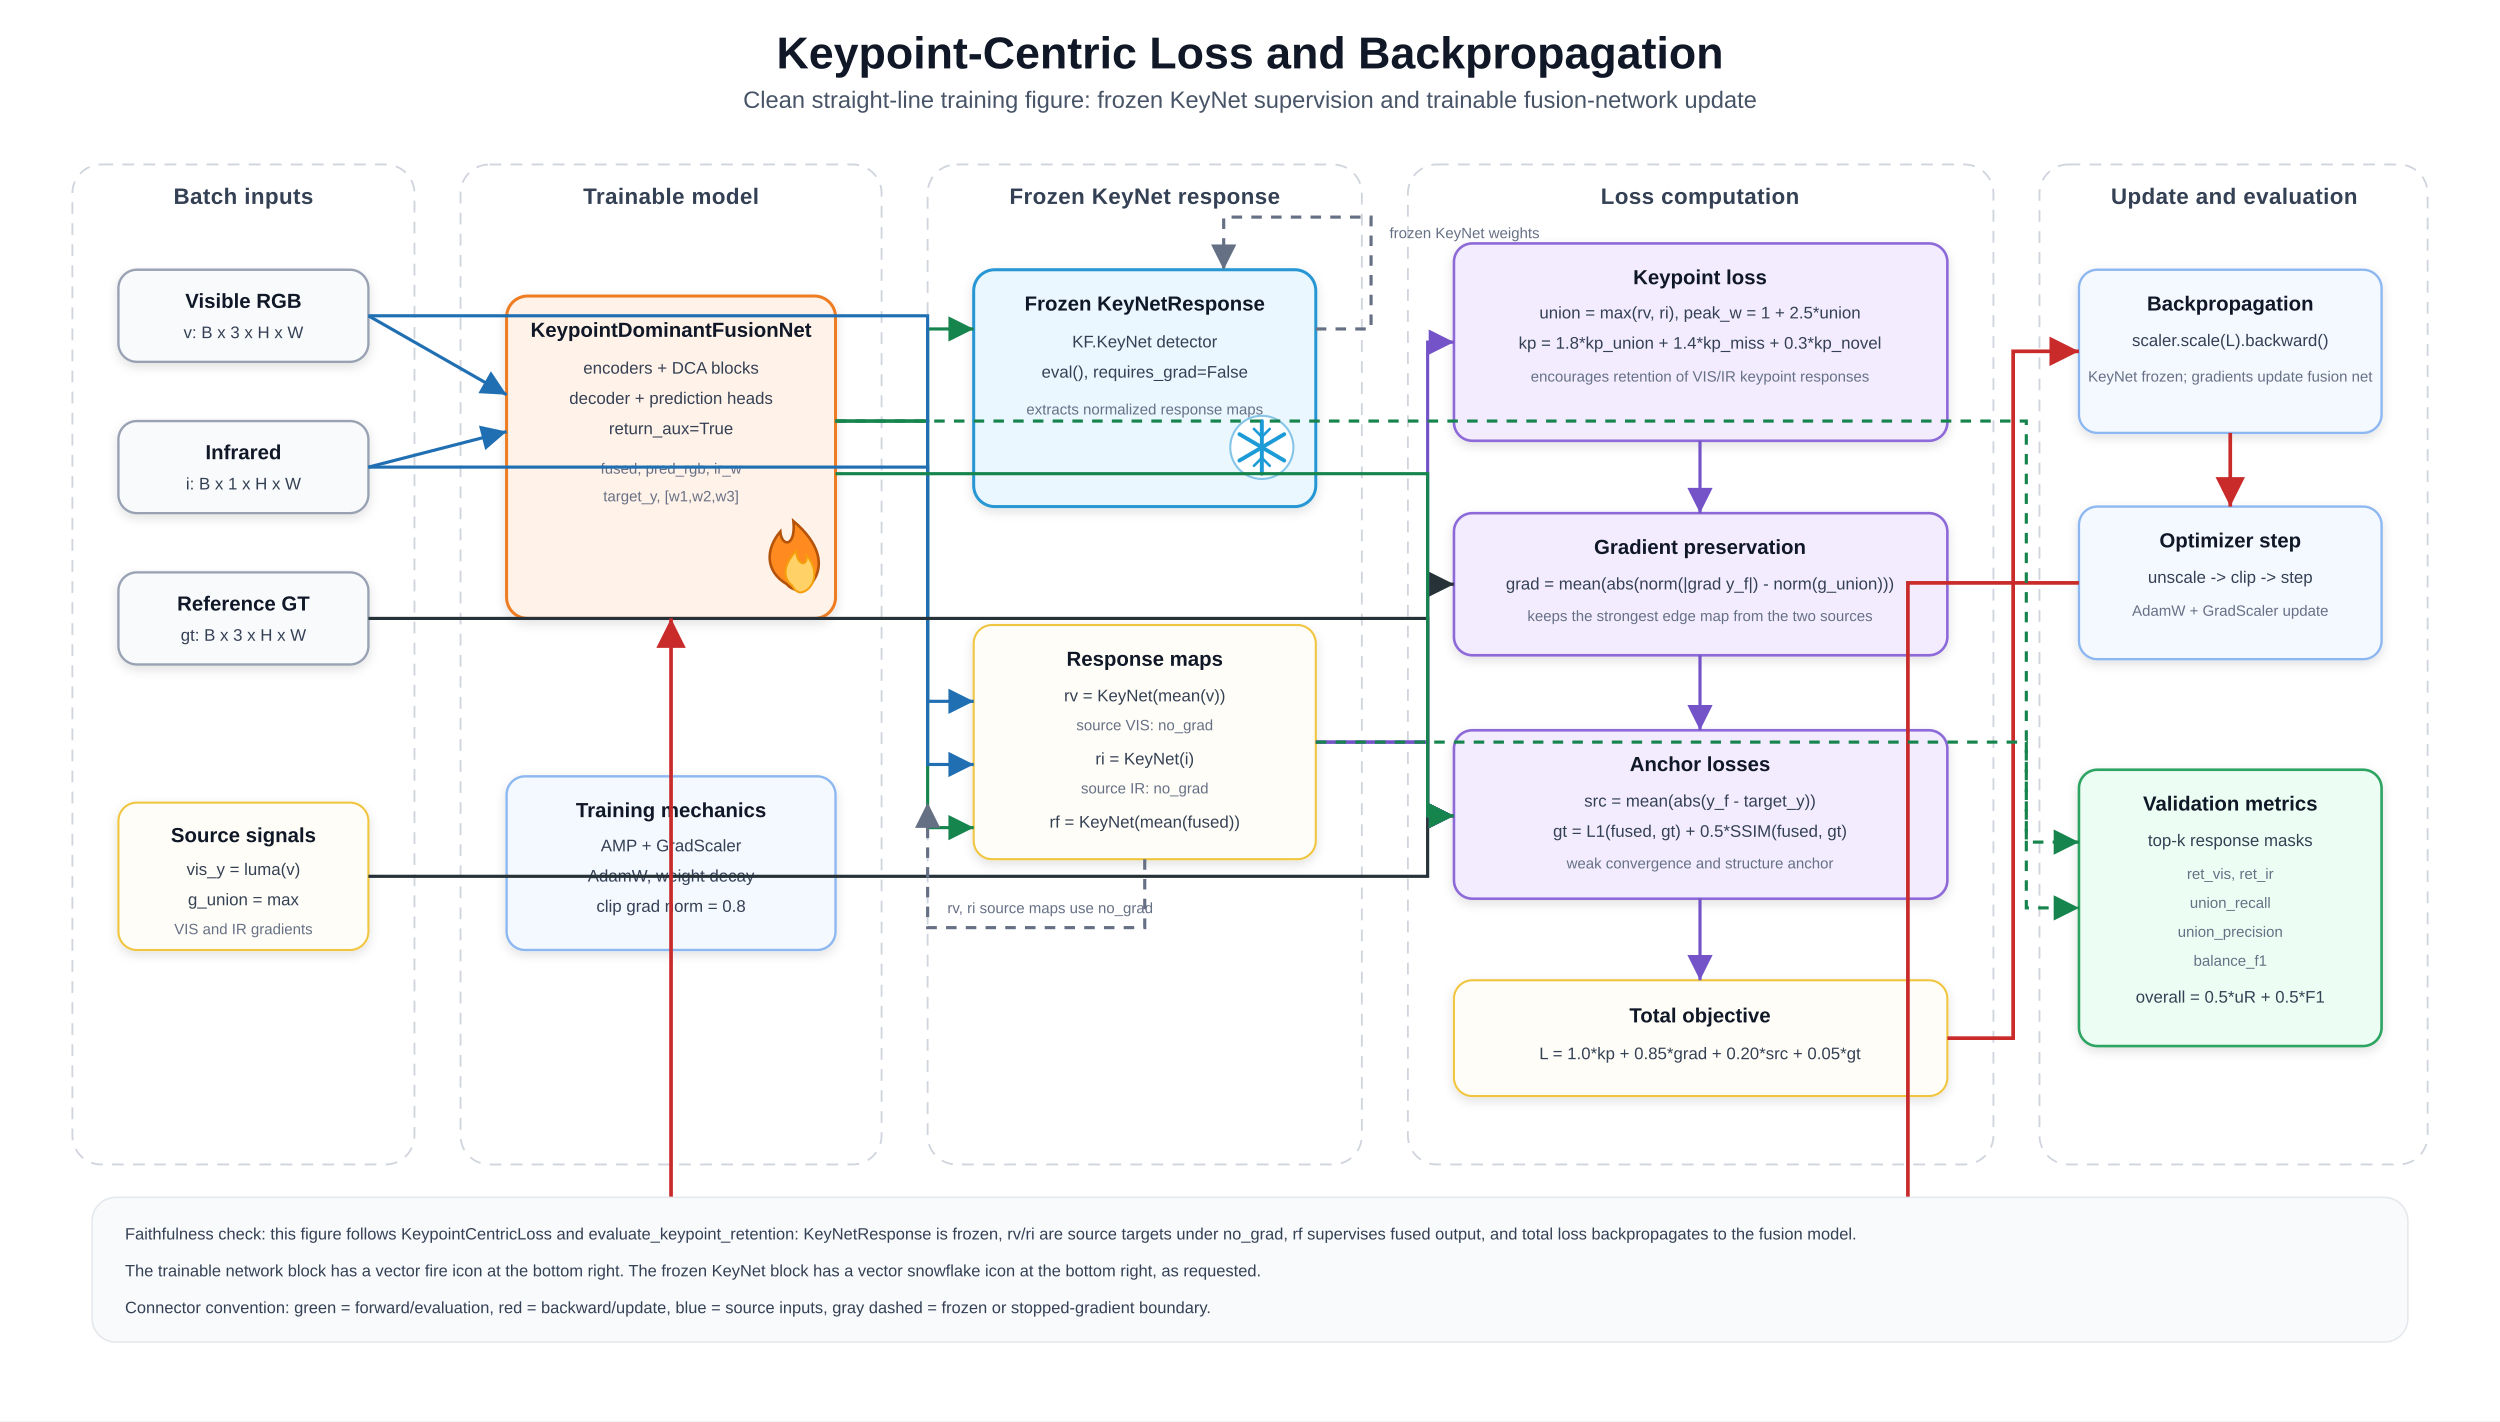
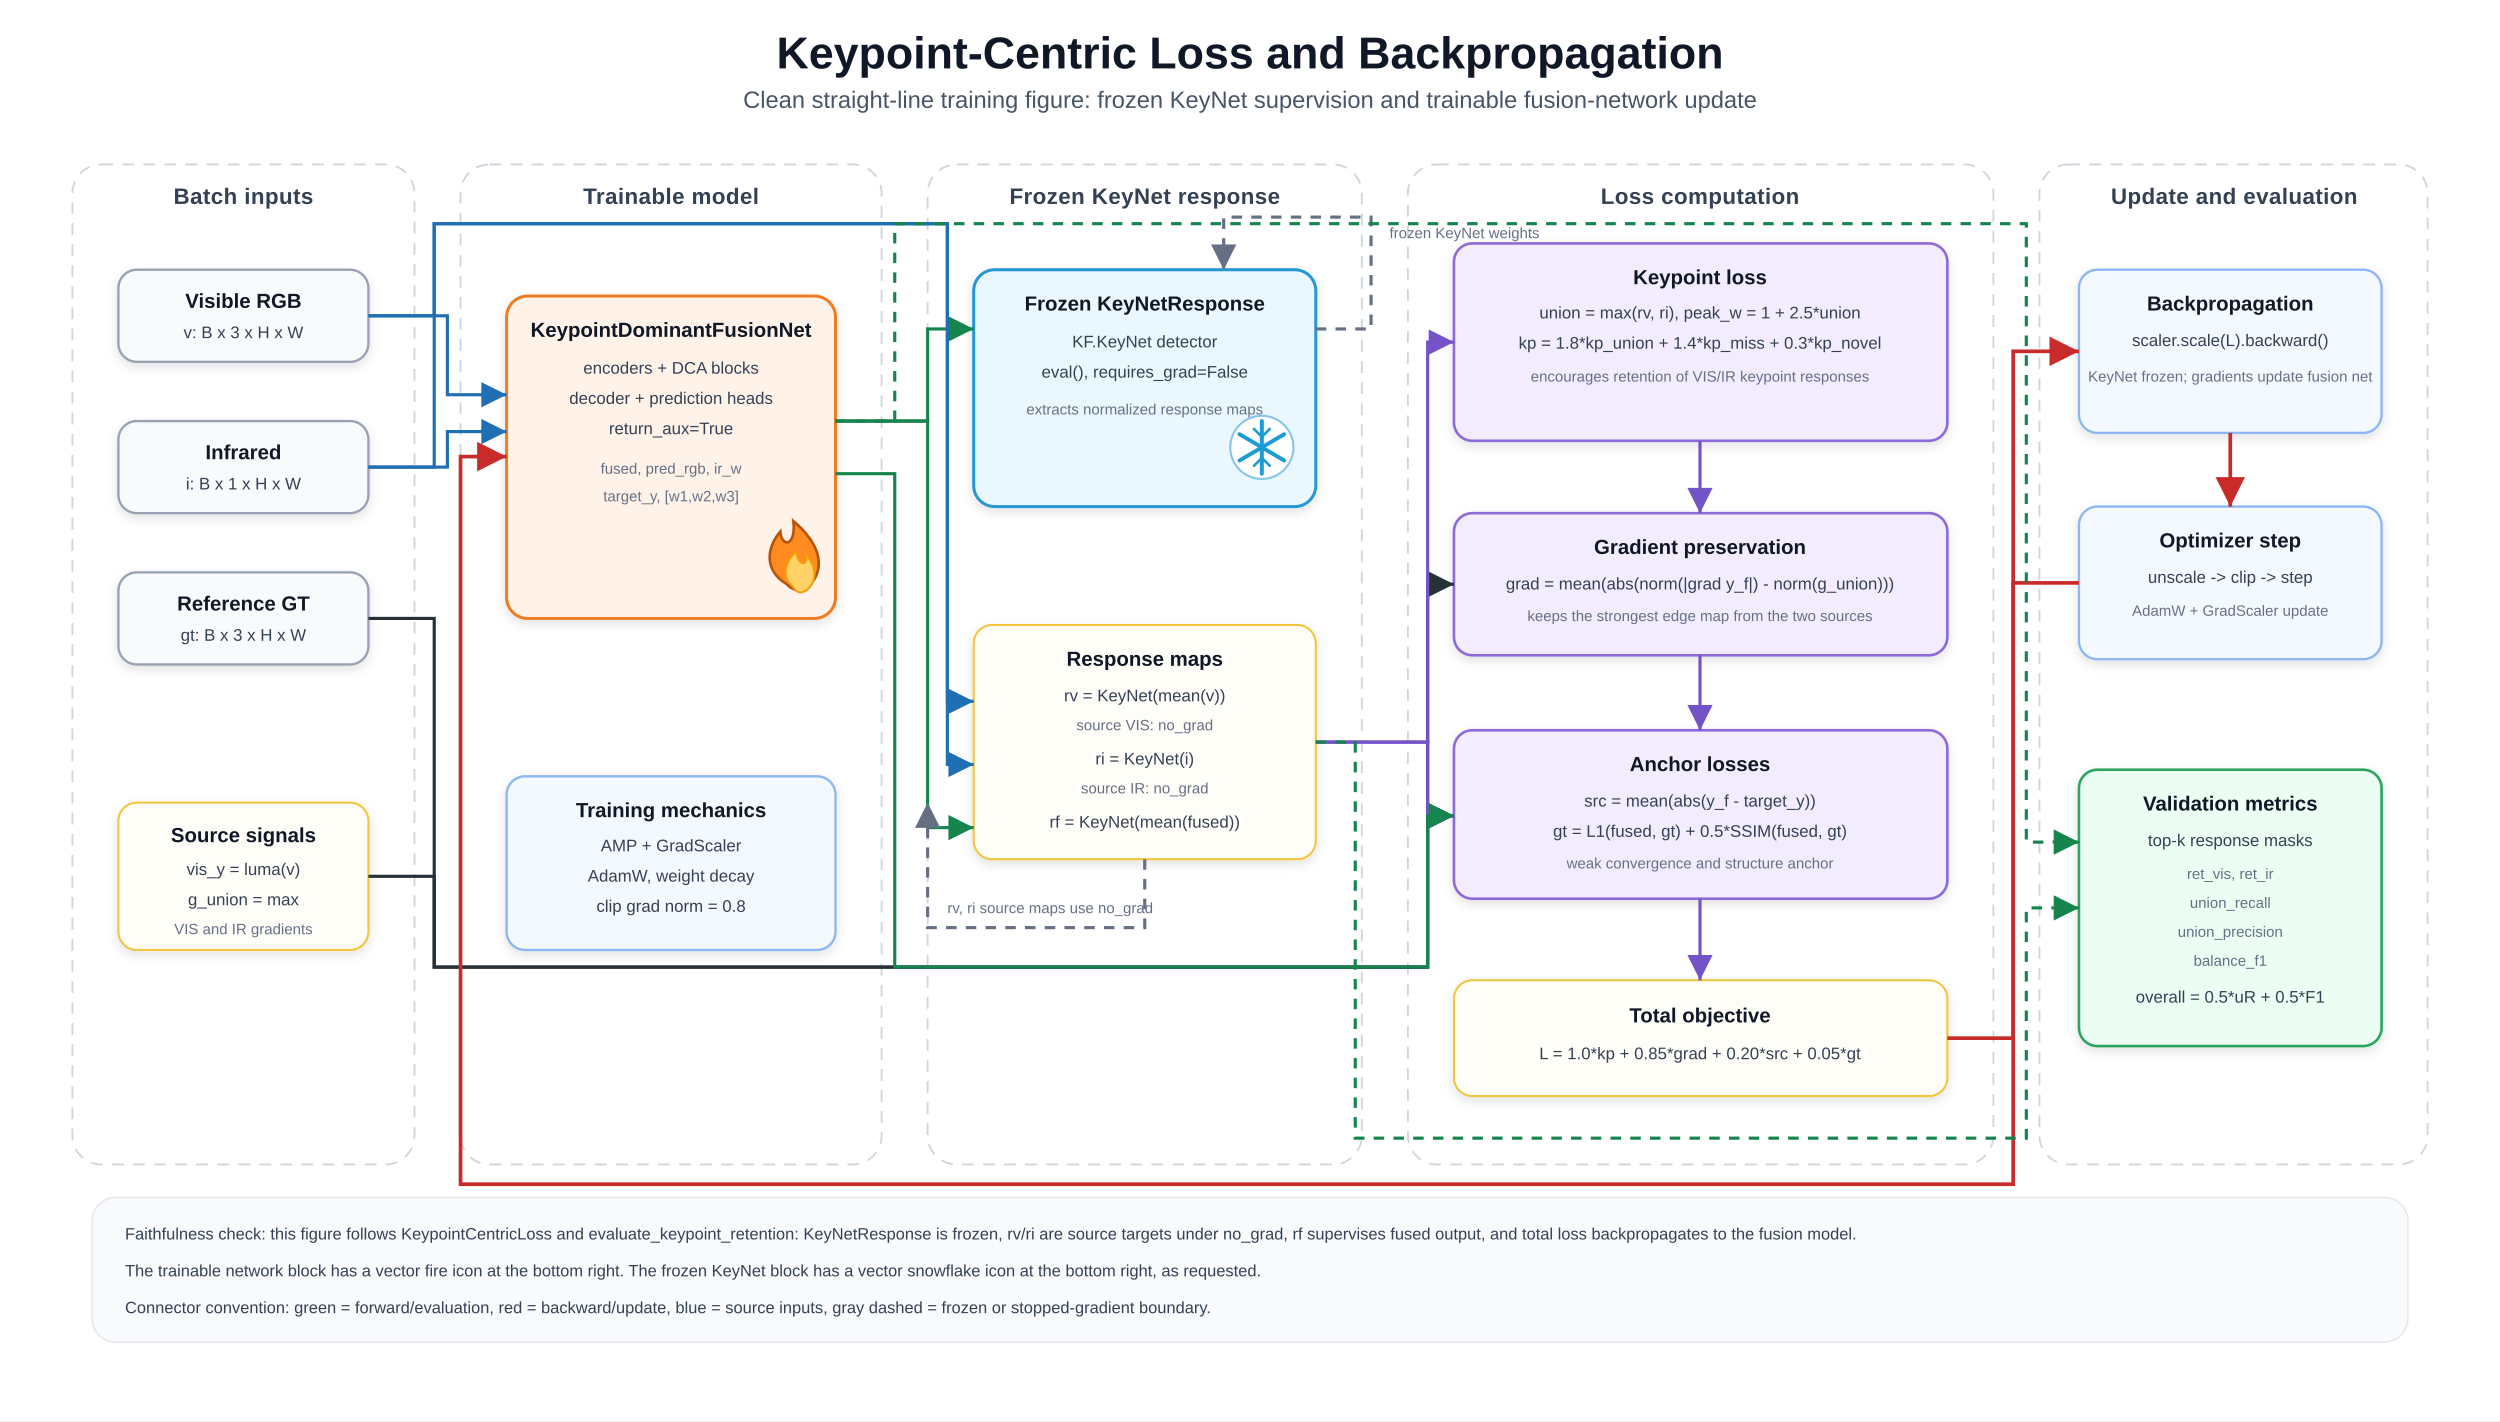
<svg xmlns="http://www.w3.org/2000/svg" width="1900" height="1080" viewBox="0 0 1900 1080" role="img" aria-labelledby="title desc">
  <defs>
    <marker id="arr" markerWidth="12" markerHeight="12" refX="10" refY="6" orient="auto" markerUnits="strokeWidth">
      <path d="M2,2 L10,6 L2,10 Z" fill="#263238" />
    </marker>
    <marker id="arrg" markerWidth="12" markerHeight="12" refX="10" refY="6" orient="auto" markerUnits="strokeWidth">
      <path d="M2,2 L10,6 L2,10 Z" fill="#16844d" />
    </marker>
    <marker id="arrr" markerWidth="12" markerHeight="12" refX="10" refY="6" orient="auto" markerUnits="strokeWidth">
      <path d="M2,2 L10,6 L2,10 Z" fill="#c92a2a" />
    </marker>
    <marker id="arrb" markerWidth="12" markerHeight="12" refX="10" refY="6" orient="auto" markerUnits="strokeWidth">
      <path d="M2,2 L10,6 L2,10 Z" fill="#1f6fb2" />
    </marker>
    <marker id="arrp" markerWidth="12" markerHeight="12" refX="10" refY="6" orient="auto" markerUnits="strokeWidth">
      <path d="M2,2 L10,6 L2,10 Z" fill="#7453c8" />
    </marker>
    <marker id="arrs" markerWidth="12" markerHeight="12" refX="10" refY="6" orient="auto" markerUnits="strokeWidth">
      <path d="M2,2 L10,6 L2,10 Z" fill="#667085" />
    </marker>
    <filter id="shadow" x="-8%" y="-8%" width="116%" height="124%">
      <feDropShadow dx="0" dy="3" stdDeviation="4" flood-color="#111827" flood-opacity="0.12" />
    </filter>
    <style>
      .bg{fill:#fff}.title{font:700 34px Arial,Helvetica,sans-serif;fill:#101828}.sub{font:18px Arial,Helvetica,sans-serif;fill:#475467}.sec{fill:none;stroke:#d0d5dd;stroke-width:1.4;stroke-dasharray:9 7;rx:22}.sect{font:700 17px Arial,Helvetica,sans-serif;fill:#344054;letter-spacing:.3px}.bt{font:700 15.5px Arial,Helvetica,sans-serif;fill:#101828}.txt{font:12.8px Arial,Helvetica,sans-serif;fill:#344054}.sm{font:11.4px Arial,Helvetica,sans-serif;fill:#667085}.input{fill:#f8fafc;stroke:#98a2b3;stroke-width:1.8;rx:14;filter:url(#shadow)}.train{fill:#fff2e8;stroke:#ee7c20;stroke-width:2.3;rx:16;filter:url(#shadow)}.frozen{fill:#eaf7ff;stroke:#2897d3;stroke-width:2.3;rx:16;filter:url(#shadow)}.loss{fill:#f3ecff;stroke:#8d6bd8;stroke-width:2;rx:14;filter:url(#shadow)}.metric{fill:#ecfdf3;stroke:#2fa463;stroke-width:2;rx:14;filter:url(#shadow)}.math{fill:#fffdf7;stroke:#f0c541;stroke-width:1.6;rx:14;filter:url(#shadow)}.opt{fill:#f4f8ff;stroke:#8db7f0;stroke-width:1.8;rx:14;filter:url(#shadow)}.line{fill:none;stroke:#263238;stroke-width:2.4;marker-end:url(#arr)}.green{stroke:#16844d;marker-end:url(#arrg)}.red{stroke:#c92a2a;marker-end:url(#arrr);stroke-width:2.8}.blue{stroke:#1f6fb2;marker-end:url(#arrb)}.purple{stroke:#7453c8;marker-end:url(#arrp)}.stop{stroke:#667085;marker-end:url(#arrs);stroke-dasharray:8 7}.dash{stroke-dasharray:8 7}.thin{stroke-width:1.9}.legend{font:12.5px Arial,Helvetica,sans-serif;fill:#344054}.icon{stroke-linecap:round;stroke-linejoin:round}
    </style>
  </defs>
  <rect class="bg" width="1900" height="1080" />
  <text class="title" x="950" y="52" text-anchor="middle">Keypoint-Centric Loss and Backpropagation</text>
  <text class="sub" x="950" y="82" text-anchor="middle">Clean straight-line training figure: frozen KeyNet supervision and trainable fusion-network update</text>
  <rect class="sec" x="55" y="125" width="260" height="760" rx="22" />
  <text class="sect" x="185" y="155" text-anchor="middle">Batch inputs</text>
  <rect class="sec" x="350" y="125" width="320" height="760" rx="22" />
  <text class="sect" x="510" y="155" text-anchor="middle">Trainable model</text>
  <rect class="sec" x="705" y="125" width="330" height="760" rx="22" />
  <text class="sect" x="870" y="155" text-anchor="middle">Frozen KeyNet response</text>
  <rect class="sec" x="1070" y="125" width="445" height="760" rx="22" />
  <text class="sect" x="1292" y="155" text-anchor="middle">Loss computation</text>
  <rect class="sec" x="1550" y="125" width="295" height="760" rx="22" />
  <text class="sect" x="1698" y="155" text-anchor="middle">Update and evaluation</text>
  <rect class="input" x="90" y="205" width="190" height="70" />
  <text class="bt" x="185" y="234" text-anchor="middle">Visible RGB</text>
  <text class="txt" x="185" y="257" text-anchor="middle">v: B x 3 x H x W</text>
  <rect class="input" x="90" y="320" width="190" height="70" />
  <text class="bt" x="185" y="349" text-anchor="middle">Infrared</text>
  <text class="txt" x="185" y="372" text-anchor="middle">i: B x 1 x H x W</text>
  <rect class="input" x="90" y="435" width="190" height="70" />
  <text class="bt" x="185" y="464" text-anchor="middle">Reference GT</text>
  <text class="txt" x="185" y="487" text-anchor="middle">gt: B x 3 x H x W</text>
  <rect class="math" x="90" y="610" width="190" height="112" />
  <text class="bt" x="185" y="640" text-anchor="middle">Source signals</text>
  <text class="txt" x="185" y="665" text-anchor="middle">vis_y = luma(v)</text>
  <text class="txt" x="185" y="688" text-anchor="middle">g_union = max</text>
  <text class="sm" x="185" y="710" text-anchor="middle">VIS and IR gradients</text>
  <rect class="train" x="385" y="225" width="250" height="245" />
  <text class="bt" x="510" y="256" text-anchor="middle">KeypointDominantFusionNet</text>
  <text class="txt" x="510" y="284" text-anchor="middle">encoders + DCA blocks</text>
  <text class="txt" x="510" y="307" text-anchor="middle">decoder + prediction heads</text>
  <text class="txt" x="510" y="330" text-anchor="middle">return_aux=True</text>
  <text class="sm" x="510" y="360" text-anchor="middle">fused, pred_rgb, ir_w</text>
  <text class="sm" x="510" y="381" text-anchor="middle">target_y, [w1,w2,w3]</text>
  <g transform="translate(574,392)">
    <path d="M24 52 C7 42 8 25 19 12 C20 24 31 24 29 4 C49 21 53 38 43 51 C38 58 29 58 24 52 Z" fill="#ff8a1f" stroke="#b45309" stroke-width="2" />
    <path d="M28 53 C20 47 22 36 31 27 C32 38 40 39 39 30 C49 42 45 55 36 58 C33 59 30 57 28 53 Z" fill="#ffd166" stroke="#f59e0b" stroke-width="1.5" />
  </g>
  <rect class="opt" x="385" y="590" width="250" height="132" />
  <text class="bt" x="510" y="621" text-anchor="middle">Training mechanics</text>
  <text class="txt" x="510" y="647" text-anchor="middle">AMP + GradScaler</text>
  <text class="txt" x="510" y="670" text-anchor="middle">AdamW, weight decay</text>
  <text class="txt" x="510" y="693" text-anchor="middle">clip grad norm = 0.8</text>
  <rect class="frozen" x="740" y="205" width="260" height="180" />
  <text class="bt" x="870" y="236" text-anchor="middle">Frozen KeyNetResponse</text>
  <text class="txt" x="870" y="264" text-anchor="middle">KF.KeyNet detector</text>
  <text class="txt" x="870" y="287" text-anchor="middle">eval(), requires_grad=False</text>
  <text class="sm" x="870" y="315" text-anchor="middle">extracts normalized response maps</text>
  <g transform="translate(933,314)">
    <circle cx="26" cy="26" r="24" fill="#fff" stroke="#86c5e8" stroke-width="1.6" />
    <line class="icon" x1="26" y1="6" x2="26" y2="46" stroke="#1d9bd7" stroke-width="3" />
    <line class="icon" x1="9" y1="16" x2="43" y2="36" stroke="#1d9bd7" stroke-width="3" />
    <line class="icon" x1="9" y1="36" x2="43" y2="16" stroke="#1d9bd7" stroke-width="3" />
    <line class="icon" x1="20" y1="12" x2="26" y2="18" stroke="#1d9bd7" stroke-width="2" />
    <line class="icon" x1="32" y1="12" x2="26" y2="18" stroke="#1d9bd7" stroke-width="2" />
    <line class="icon" x1="20" y1="40" x2="26" y2="34" stroke="#1d9bd7" stroke-width="2" />
    <line class="icon" x1="32" y1="40" x2="26" y2="34" stroke="#1d9bd7" stroke-width="2" />
  </g>
  <rect class="math" x="740" y="475" width="260" height="178" />
  <text class="bt" x="870" y="506" text-anchor="middle">Response maps</text>
  <text class="txt" x="870" y="533" text-anchor="middle">rv = KeyNet(mean(v))</text>
  <text class="sm" x="870" y="555" text-anchor="middle">source VIS: no_grad</text>
  <text class="txt" x="870" y="581" text-anchor="middle">ri = KeyNet(i)</text>
  <text class="sm" x="870" y="603" text-anchor="middle">source IR: no_grad</text>
  <text class="txt" x="870" y="629" text-anchor="middle">rf = KeyNet(mean(fused))</text>
  <rect class="loss" x="1105" y="185" width="375" height="150" />
  <text class="bt" x="1292" y="216" text-anchor="middle">Keypoint loss</text>
  <text class="txt" x="1292" y="242" text-anchor="middle">union = max(rv, ri), peak_w = 1 + 2.5*union</text>
  <text class="txt" x="1292" y="265" text-anchor="middle">kp = 1.8*kp_union + 1.4*kp_miss + 0.3*kp_novel</text>
  <text class="sm" x="1292" y="290" text-anchor="middle">encourages retention of VIS/IR keypoint responses</text>
  <rect class="loss" x="1105" y="390" width="375" height="108" />
  <text class="bt" x="1292" y="421" text-anchor="middle">Gradient preservation</text>
  <text class="txt" x="1292" y="448" text-anchor="middle">grad = mean(abs(norm(|grad y_f|) - norm(g_union)))</text>
  <text class="sm" x="1292" y="472" text-anchor="middle">keeps the strongest edge map from the two sources</text>
  <rect class="loss" x="1105" y="555" width="375" height="128" />
  <text class="bt" x="1292" y="586" text-anchor="middle">Anchor losses</text>
  <text class="txt" x="1292" y="613" text-anchor="middle">src = mean(abs(y_f - target_y))</text>
  <text class="txt" x="1292" y="636" text-anchor="middle">gt = L1(fused, gt) + 0.5*SSIM(fused, gt)</text>
  <text class="sm" x="1292" y="660" text-anchor="middle">weak convergence and structure anchor</text>
  <rect class="math" x="1105" y="745" width="375" height="88" />
  <text class="bt" x="1292" y="777" text-anchor="middle">Total objective</text>
  <text class="txt" x="1292" y="805" text-anchor="middle">L = 1.0*kp + 0.85*grad + 0.20*src + 0.05*gt</text>
  <rect class="opt" x="1580" y="205" width="230" height="124" />
  <text class="bt" x="1695" y="236" text-anchor="middle">Backpropagation</text>
  <text class="txt" x="1695" y="263" text-anchor="middle">scaler.scale(L).backward()</text>
  <text class="sm" x="1695" y="290" text-anchor="middle">KeyNet frozen; gradients update fusion net</text>
  <rect class="opt" x="1580" y="385" width="230" height="116" />
  <text class="bt" x="1695" y="416" text-anchor="middle">Optimizer step</text>
  <text class="txt" x="1695" y="443" text-anchor="middle">unscale -&gt; clip -&gt; step</text>
  <text class="sm" x="1695" y="468" text-anchor="middle">AdamW + GradScaler update</text>
  <rect class="metric" x="1580" y="585" width="230" height="210" />
  <text class="bt" x="1695" y="616" text-anchor="middle">Validation metrics</text>
  <text class="txt" x="1695" y="643" text-anchor="middle">top-k response masks</text>
  <text class="sm" x="1695" y="668" text-anchor="middle">ret_vis, ret_ir</text>
  <text class="sm" x="1695" y="690" text-anchor="middle">union_recall</text>
  <text class="sm" x="1695" y="712" text-anchor="middle">union_precision</text>
  <text class="sm" x="1695" y="734" text-anchor="middle">balance_f1</text>
  <text class="txt" x="1695" y="762" text-anchor="middle">overall = 0.5*uR + 0.5*F1</text>
-   <path class="line blue" d="M280 240 L385 300" />
-   <path class="line blue" d="M280 355 L385 328" />
+   <path class="line blue" d="M280 240 L340 240 L340 300 L385 300" />
+   <path class="line blue" d="M280 355 L340 355 L340 328 L385 328" />
  <path class="line green" d="M635 320 L705 320 L705 250 L740 250" />
  <path class="line green" d="M635 320 L705 320 L705 629 L740 629" />
-   <path class="line blue" d="M280 240 L705 240 L705 533 L740 533" />
-   <path class="line blue" d="M280 355 L705 355 L705 581 L740 581" />
-   <path class="line" d="M280 470 L1085 470 L1085 620 L1105 620" />
-   <path class="line" d="M280 666 L1085 666 L1085 444 L1105 444" />
+   <path class="line blue" d="M280 240 L330 240 L330 170 L720 170 L720 533 L740 533" />
+   <path class="line blue" d="M280 355 L330 355 L330 170 L720 170 L720 581 L740 581" />
+   <path class="line" d="M280 470 L330 470 L330 735 L1085 735 L1085 620 L1105 620" />
+   <path class="line" d="M280 666 L330 666 L330 735 L1085 735 L1085 444 L1105 444" />
  <path class="line purple" d="M1000 564 L1085 564 L1085 260 L1105 260" />
  <path class="line purple" d="M1000 564 L1085 564 L1085 620 L1105 620" />
-   <path class="line green" d="M635 360 L1085 360 L1085 620 L1105 620" />
+   <path class="line green" d="M635 360 L680 360 L680 735 L1085 735 L1085 620 L1105 620" />
  <path class="line purple" d="M1292 335 L1292 390" />
  <path class="line purple" d="M1292 498 L1292 555" />
  <path class="line purple" d="M1292 683 L1292 745" />
  <path class="line red" d="M1480 789 L1530 789 L1530 267 L1580 267" />
  <path class="line red" d="M1695 329 L1695 385" />
-   <path class="line red" d="M1580 443 L1450 443 L1450 925 L510 925 L510 470" />
+   <path class="line red" d="M1580 443 L1530 443 L1530 900 L350 900 L350 347 L385 347" />
  <text class="sm" x="978" y="946" text-anchor="middle" fill="#c92a2a">optimizer update flows only to KeypointDominantFusionNet parameters</text>
  <path class="line stop" d="M1000 250 L1042 250 L1042 165 L930 165 L930 205" />
  <text class="sm" x="1056" y="181" fill="#667085">frozen KeyNet weights</text>
  <path class="line stop" d="M870 653 L870 705 L705 705 L705 610" />
  <text class="sm" x="720" y="694" fill="#667085">rv, ri source maps use no_grad</text>
-   <path class="line green dash" d="M1000 564 L1540 564 L1540 690 L1580 690" />
-   <path class="line green dash" d="M635 320 L1540 320 L1540 640 L1580 640" />
+   <path class="line green dash" d="M1000 564 L1030 564 L1030 865 L1540 865 L1540 690 L1580 690" />
+   <path class="line green dash" d="M635 320 L680 320 L680 170 L1540 170 L1540 640 L1580 640" />
  <rect x="70" y="910" width="1760" height="110" rx="18" fill="#f8fafc" stroke="#e4e7ec" stroke-width="1.2" />
  <text class="legend" x="95" y="942">Faithfulness check: this figure follows KeypointCentricLoss and evaluate_keypoint_retention: KeyNetResponse is frozen, rv/ri are source targets under no_grad, rf supervises fused output, and total loss backpropagates to the fusion model.</text>
  <text class="legend" x="95" y="970">The trainable network block has a vector fire icon at the bottom right. The frozen KeyNet block has a vector snowflake icon at the bottom right, as requested.</text>
  <text class="legend" x="95" y="998">Connector convention: green = forward/evaluation, red = backward/update, blue = source inputs, gray dashed = frozen or stopped-gradient boundary.</text>
</svg>
